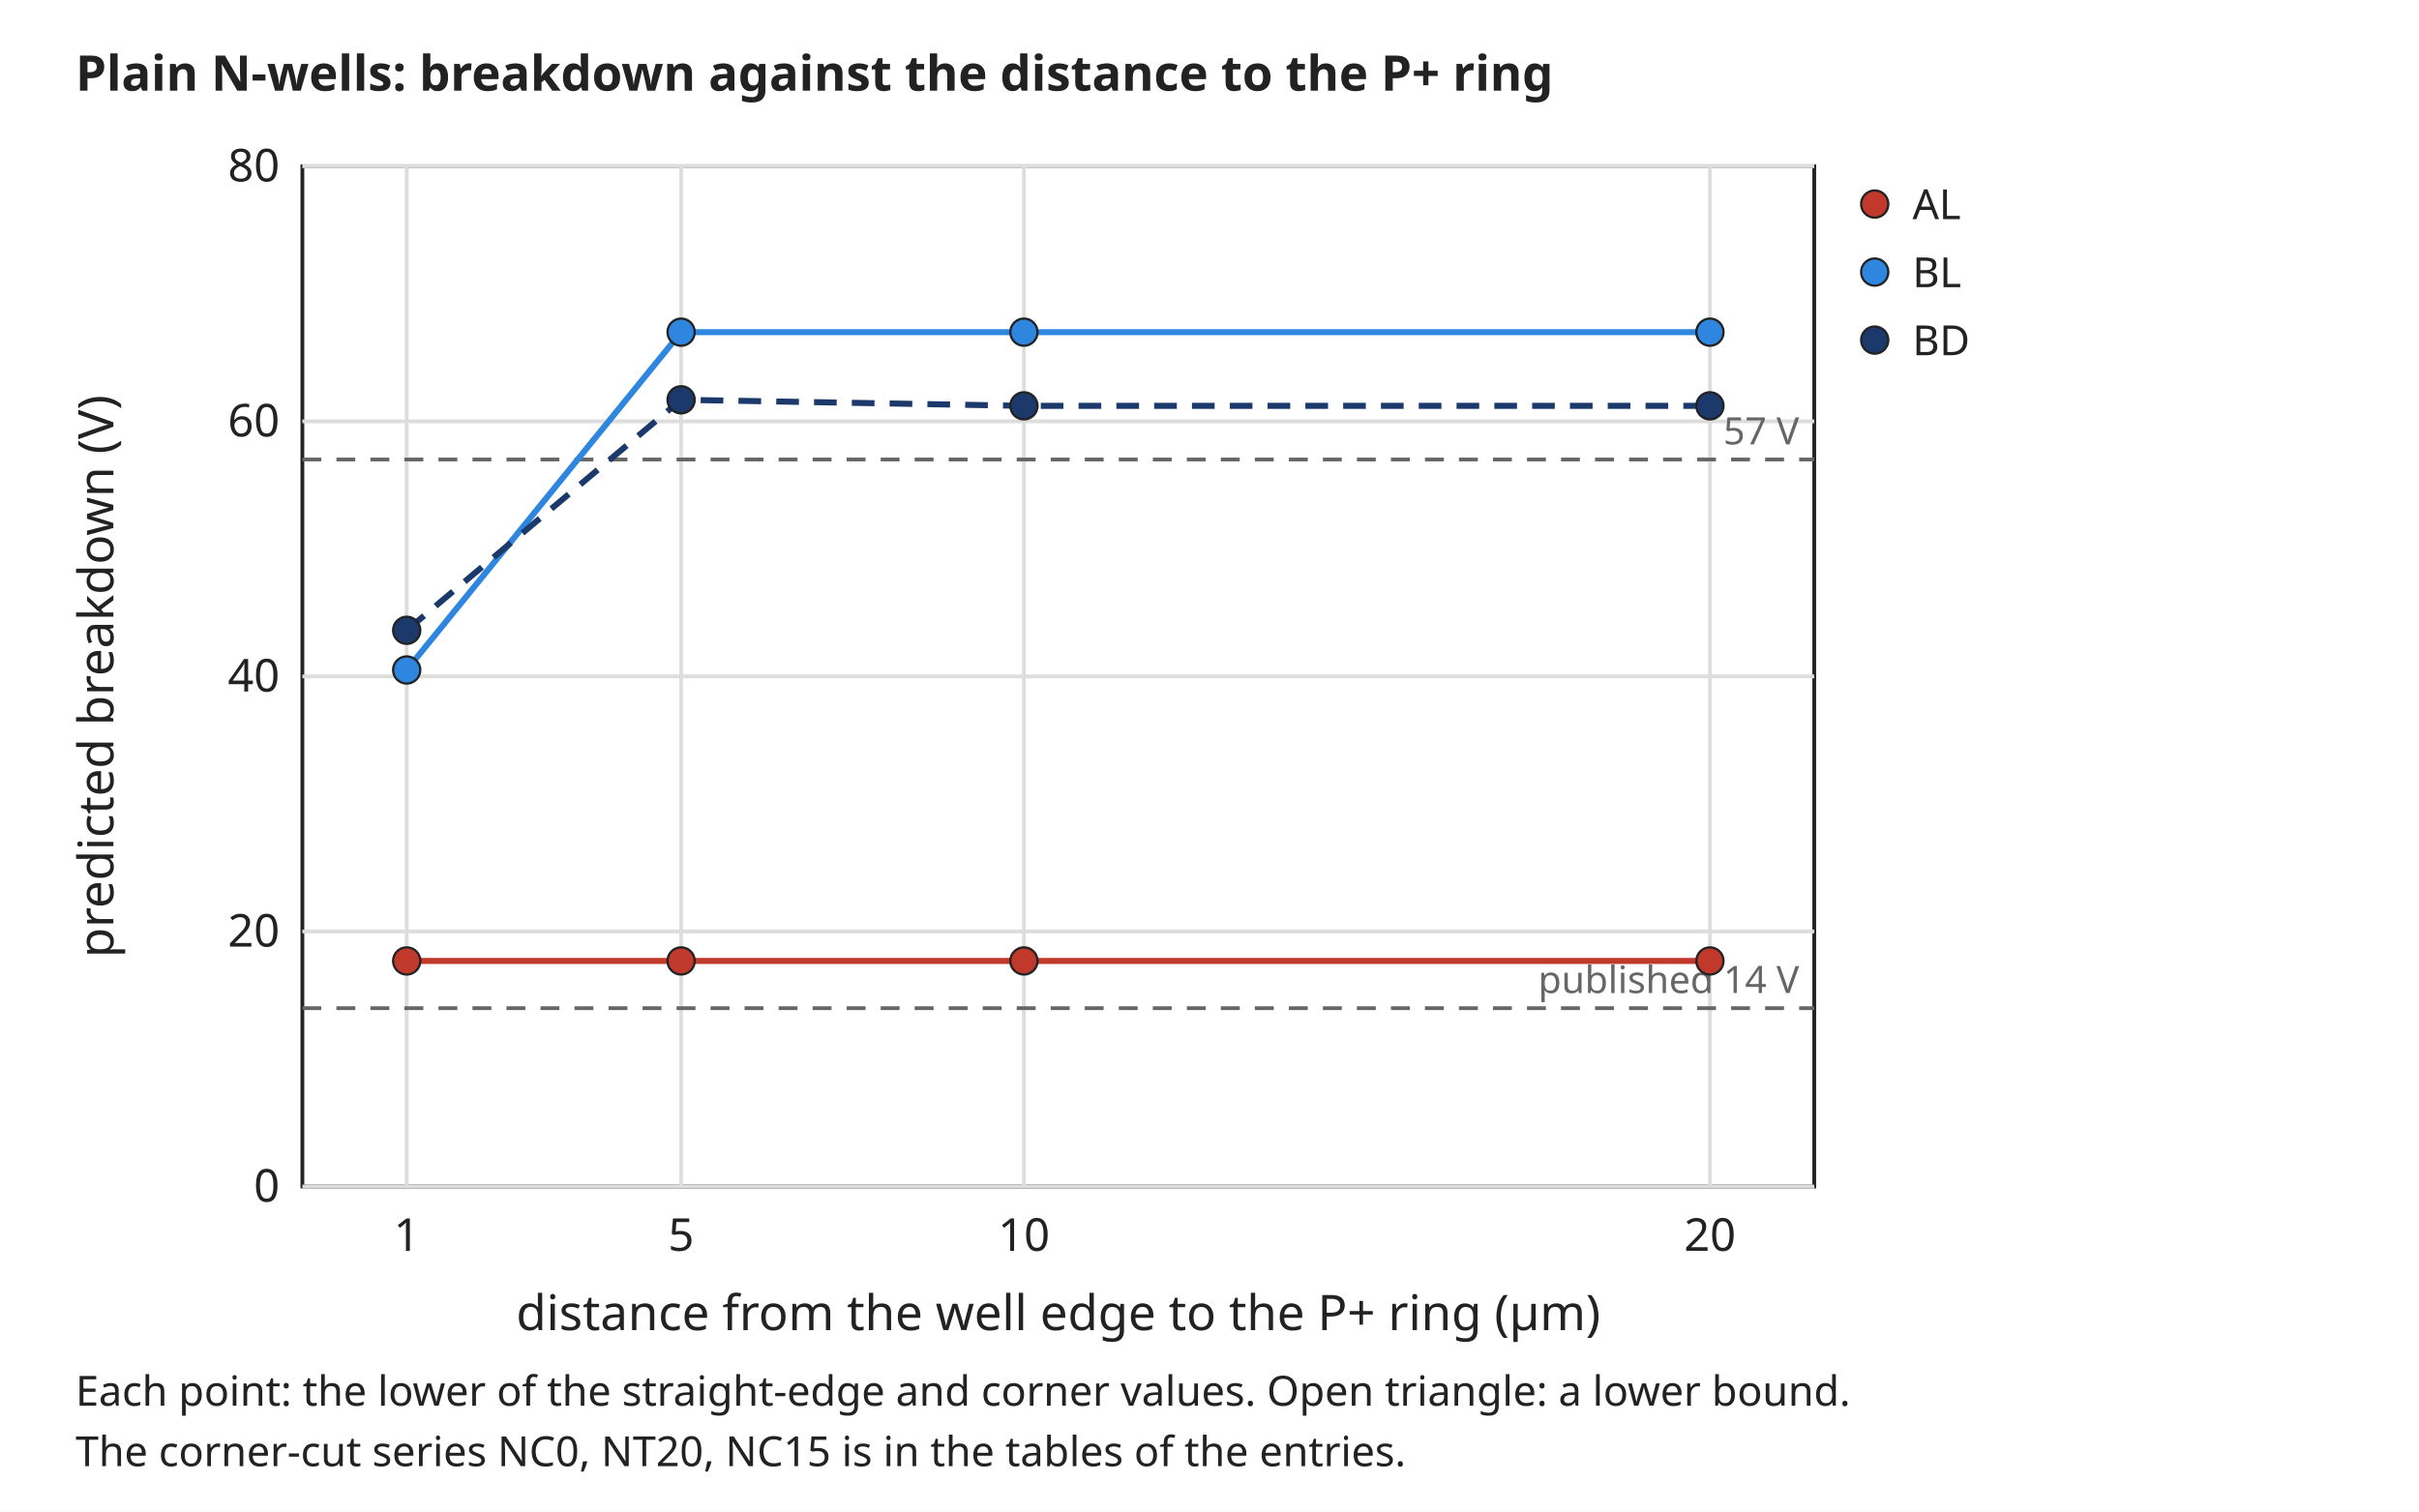
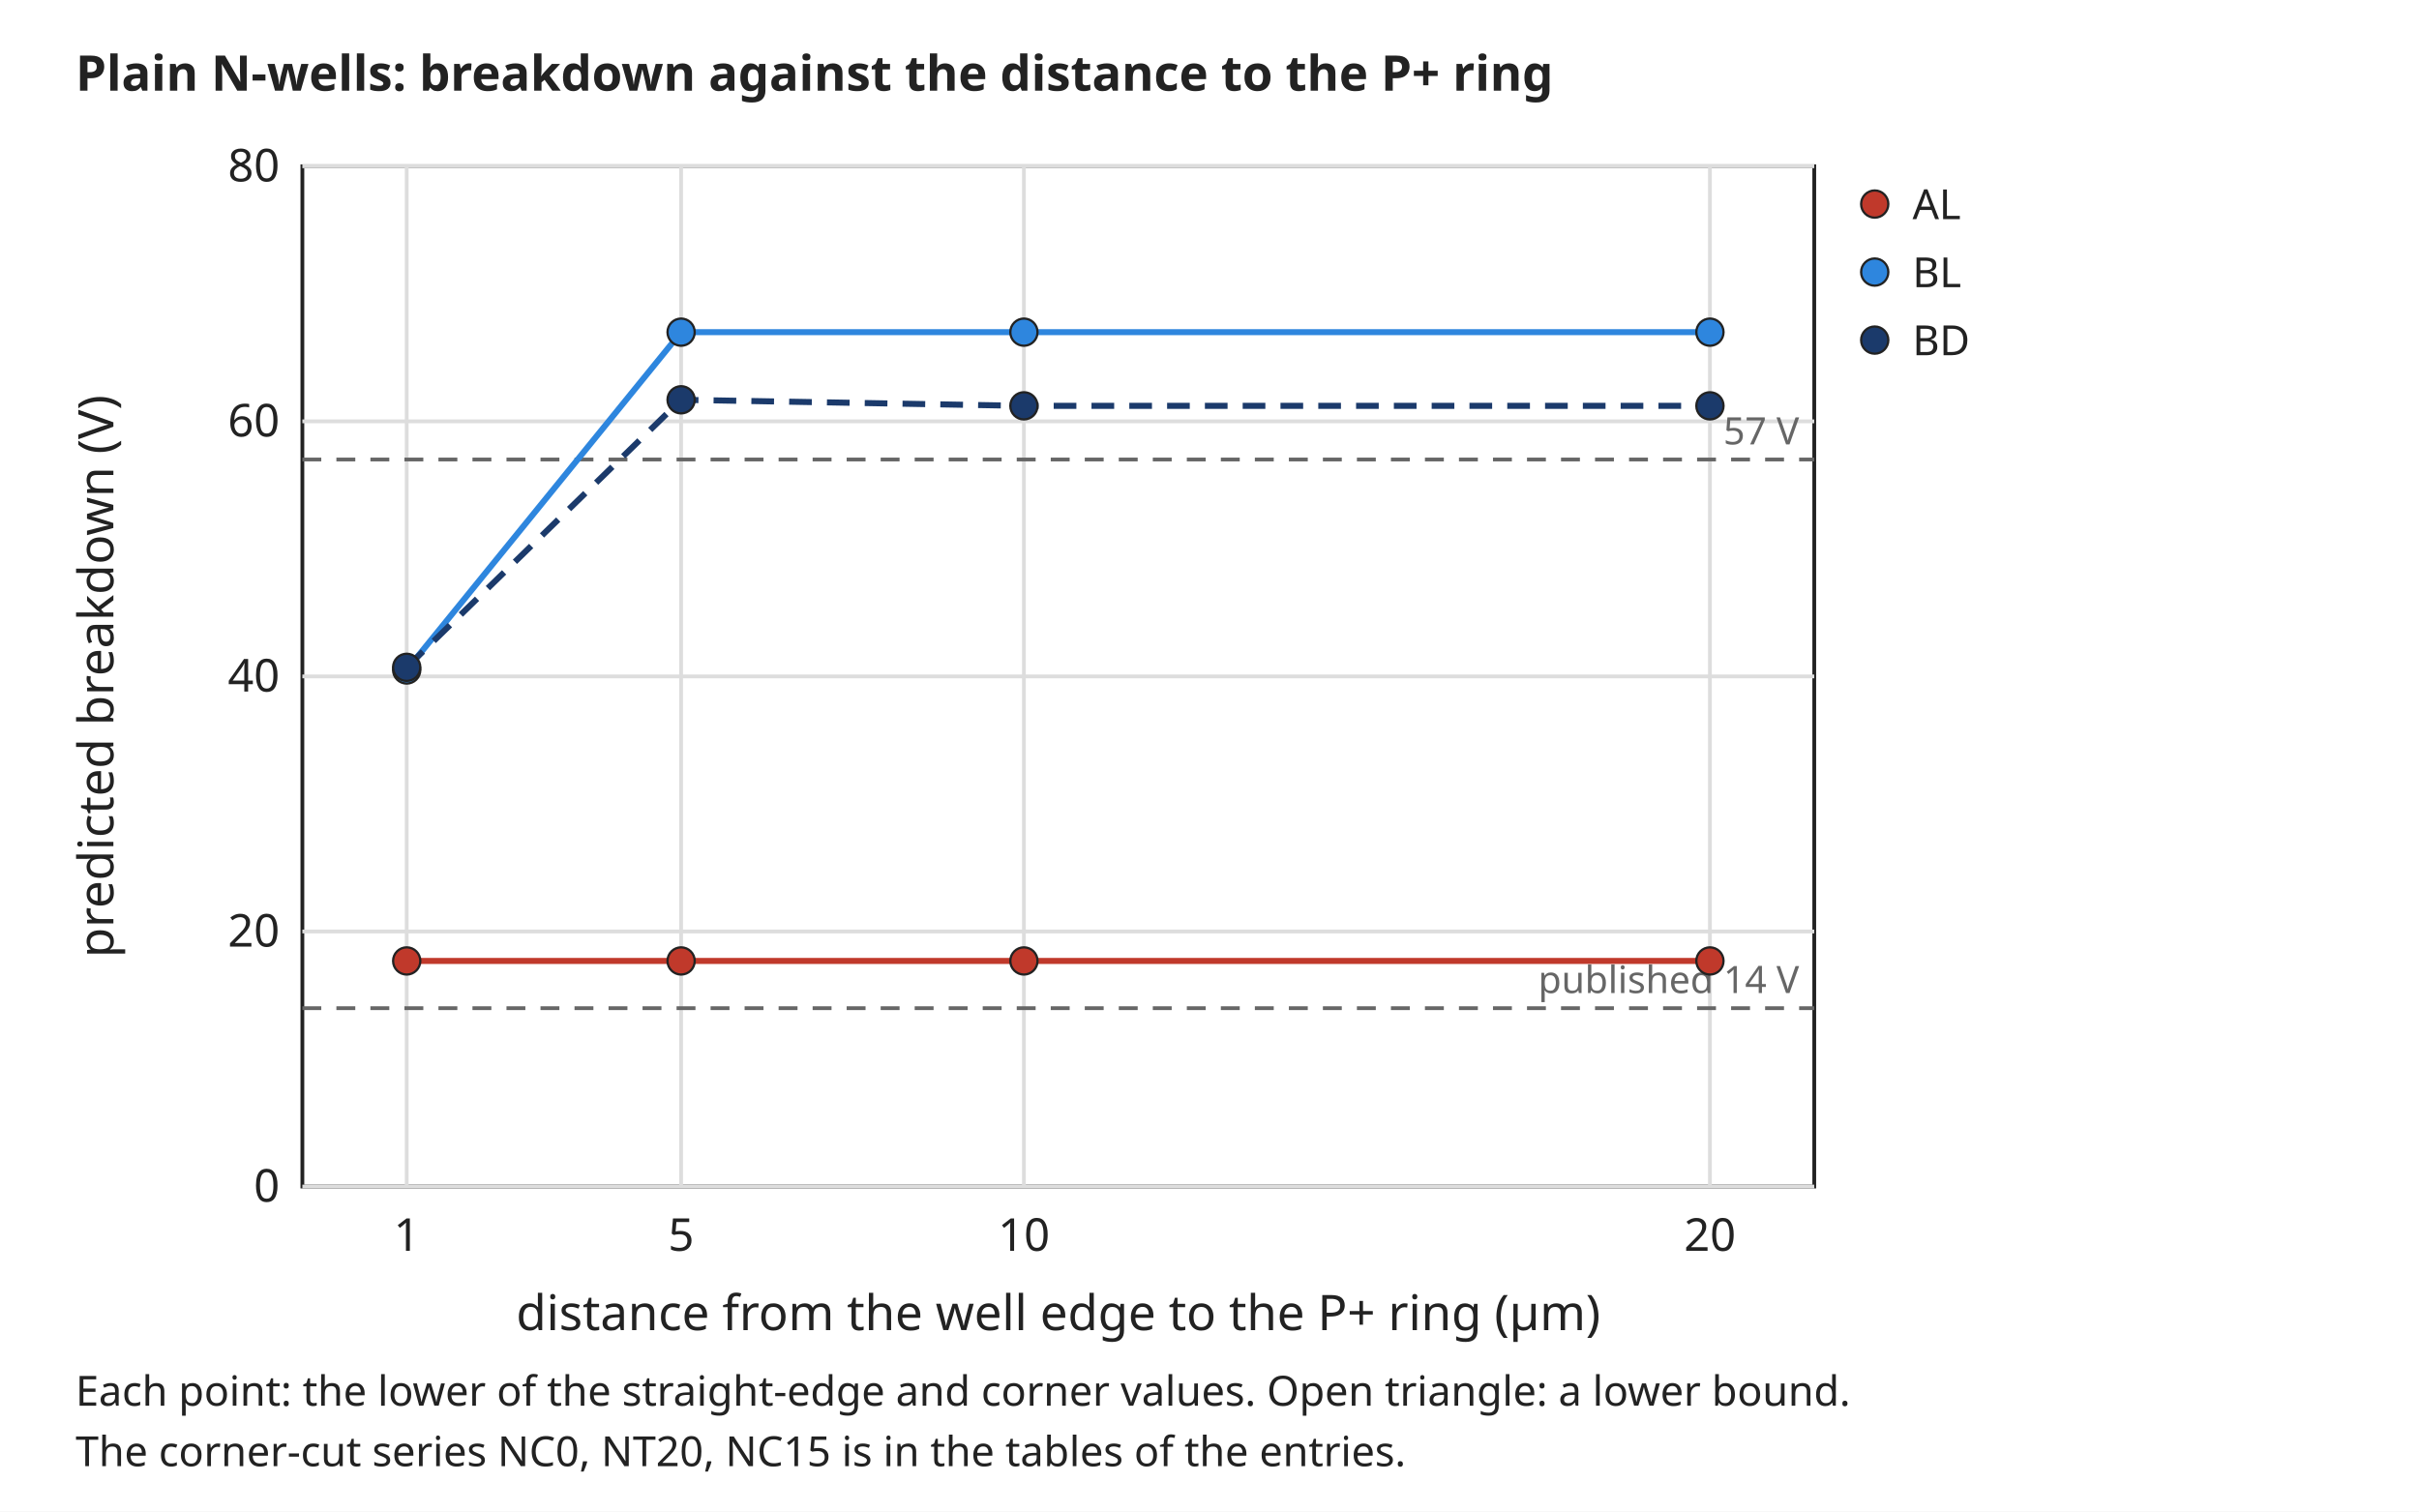
<svg xmlns="http://www.w3.org/2000/svg" width="640" height="400" viewBox="0 0 640 400" font-family="sans-serif" font-size="13">
  <rect width="640" height="400" fill="white" />
  <text x="20" y="24" text-anchor="start" font-size="13" font-weight="bold" fill="#222222">Plain N-wells: breakdown against the distance to the P+ ring</text>
  <rect x="80" y="44" width="400" height="270" rx="0" fill="none" stroke="#222222" />
  <line x1="107.6" y1="44" x2="107.6" y2="314" stroke="#dddddd" stroke-width="1" />
  <text x="107.6" y="331" text-anchor="middle" font-size="12" font-weight="normal" fill="#222222">1</text>
  <line x1="180.2" y1="44" x2="180.2" y2="314" stroke="#dddddd" stroke-width="1" />
  <text x="180.2" y="331" text-anchor="middle" font-size="12" font-weight="normal" fill="#222222">5</text>
  <line x1="270.9" y1="44" x2="270.9" y2="314" stroke="#dddddd" stroke-width="1" />
  <text x="270.9" y="331" text-anchor="middle" font-size="12" font-weight="normal" fill="#222222">10</text>
  <line x1="452.4" y1="44" x2="452.4" y2="314" stroke="#dddddd" stroke-width="1" />
  <text x="452.4" y="331" text-anchor="middle" font-size="12" font-weight="normal" fill="#222222">20</text>
  <line x1="80" y1="314.0" x2="480" y2="314.0" stroke="#dddddd" stroke-width="1" />
  <text x="74" y="318.0" text-anchor="end" font-size="12" font-weight="normal" fill="#222222">0</text>
  <line x1="80" y1="246.5" x2="480" y2="246.5" stroke="#dddddd" stroke-width="1" />
  <text x="74" y="250.5" text-anchor="end" font-size="12" font-weight="normal" fill="#222222">20</text>
  <line x1="80" y1="179.0" x2="480" y2="179.0" stroke="#dddddd" stroke-width="1" />
  <text x="74" y="183.0" text-anchor="end" font-size="12" font-weight="normal" fill="#222222">40</text>
  <line x1="80" y1="111.5" x2="480" y2="111.5" stroke="#dddddd" stroke-width="1" />
  <text x="74" y="115.5" text-anchor="end" font-size="12" font-weight="normal" fill="#222222">60</text>
  <line x1="80" y1="44.0" x2="480" y2="44.0" stroke="#dddddd" stroke-width="1" />
  <text x="74" y="48.0" text-anchor="end" font-size="12" font-weight="normal" fill="#222222">80</text>
  <text x="280.0" y="352" text-anchor="middle" font-size="13" font-weight="normal" fill="#222222">distance from the well edge to the P+ ring (µm)</text>
  <text x="30" y="179.0" text-anchor="middle" font-size="13" font-weight="normal" fill="#222222" transform="rotate(-90 30 179.0)">predicted breakdown (V)</text>
  <line x1="80" y1="266.8" x2="480" y2="266.8" stroke="#666666" stroke-width="1" stroke-dasharray="5 4" />
  <text x="476" y="262.8" text-anchor="end" font-size="10" font-weight="normal" fill="#666666">published 14 V</text>
  <line x1="80" y1="121.6" x2="480" y2="121.6" stroke="#666666" stroke-width="1" stroke-dasharray="5 4" />
  <text x="476" y="117.6" text-anchor="end" font-size="10" font-weight="normal" fill="#666666">57 V</text>
  <polyline points="107.6,254.3 180.2,254.3 270.9,254.3 452.4,254.3" stroke="#c0392b" stroke-width="1.6" fill="none" />
  <circle cx="107.6" cy="254.3" r="3.6" fill="#c0392b" stroke="#222222" stroke-width="0.6" />
  <circle cx="180.2" cy="254.3" r="3.6" fill="#c0392b" stroke="#222222" stroke-width="0.6" />
  <circle cx="270.9" cy="254.3" r="3.6" fill="#c0392b" stroke="#222222" stroke-width="0.6" />
  <circle cx="452.4" cy="254.3" r="3.6" fill="#c0392b" stroke="#222222" stroke-width="0.6" />
  <circle cx="496.0" cy="54.0" r="3.6" fill="#c0392b" stroke="#222222" stroke-width="0.6" />
  <text x="506" y="58" text-anchor="start" font-size="11" font-weight="normal" fill="#222222">AL</text>
  <polyline points="107.6,177.3 180.2,87.9 270.9,87.9 452.4,87.9" stroke="#2e86de" stroke-width="1.6" fill="none" />
  <circle cx="107.6" cy="177.3" r="3.6" fill="#2e86de" stroke="#222222" stroke-width="0.6" />
  <circle cx="180.2" cy="87.9" r="3.6" fill="#2e86de" stroke="#222222" stroke-width="0.6" />
  <circle cx="270.9" cy="87.9" r="3.6" fill="#2e86de" stroke="#222222" stroke-width="0.6" />
  <circle cx="452.4" cy="87.9" r="3.6" fill="#2e86de" stroke="#222222" stroke-width="0.6" />
  <circle cx="496.0" cy="72.0" r="3.6" fill="#2e86de" stroke="#222222" stroke-width="0.6" />
  <text x="506" y="76" text-anchor="start" font-size="11" font-weight="normal" fill="#222222">BL</text>
-   <polyline points="107.6,166.8 180.2,105.8 270.9,107.4 452.4,107.4" stroke="#1b3a6b" stroke-width="1.6" fill="none" stroke-dasharray="6 4" />
-   <circle cx="107.6" cy="166.8" r="3.6" fill="#1b3a6b" stroke="#222222" stroke-width="0.6" />
+   <polyline points="107.6,176.6 180.2,105.8 270.9,107.4 452.4,107.4" stroke="#1b3a6b" stroke-width="1.6" fill="none" stroke-dasharray="6 4" />
+   <circle cx="107.6" cy="176.6" r="3.6" fill="#1b3a6b" stroke="#222222" stroke-width="0.6" />
  <circle cx="180.2" cy="105.8" r="3.6" fill="#1b3a6b" stroke="#222222" stroke-width="0.6" />
  <circle cx="270.9" cy="107.4" r="3.6" fill="#1b3a6b" stroke="#222222" stroke-width="0.6" />
  <circle cx="452.4" cy="107.4" r="3.6" fill="#1b3a6b" stroke="#222222" stroke-width="0.6" />
  <circle cx="496.0" cy="90.0" r="3.6" fill="#1b3a6b" stroke="#222222" stroke-width="0.6" />
  <text x="506" y="94" text-anchor="start" font-size="11" font-weight="normal" fill="#222222">BD</text>
  <text x="20" y="372" text-anchor="start" font-size="11" font-weight="normal" fill="#222222">Each point: the lower of the straight-edge and corner values. Open triangle: a lower bound.</text>
  <text x="20" y="388" text-anchor="start" font-size="11" font-weight="normal" fill="#222222">The corner-cut series NC0, NT20, NC15 is in the tables of the entries.</text>
</svg>
